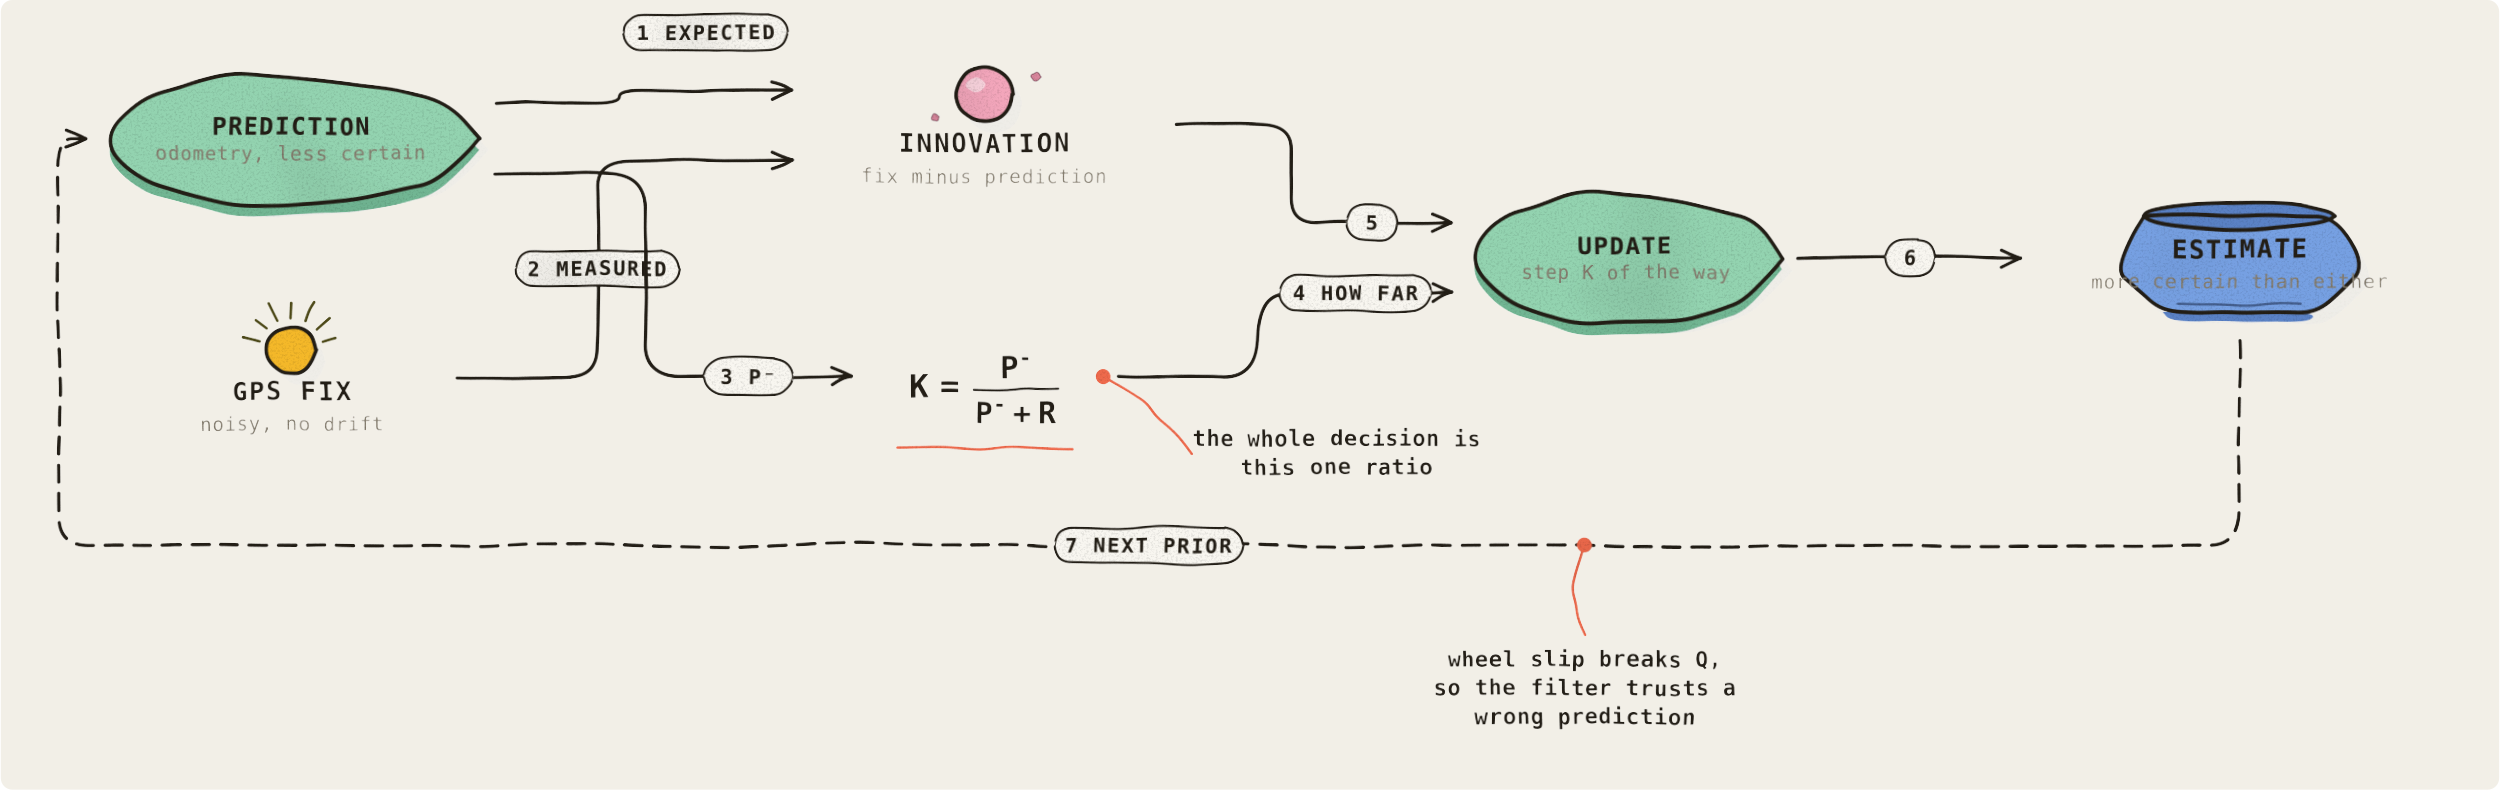
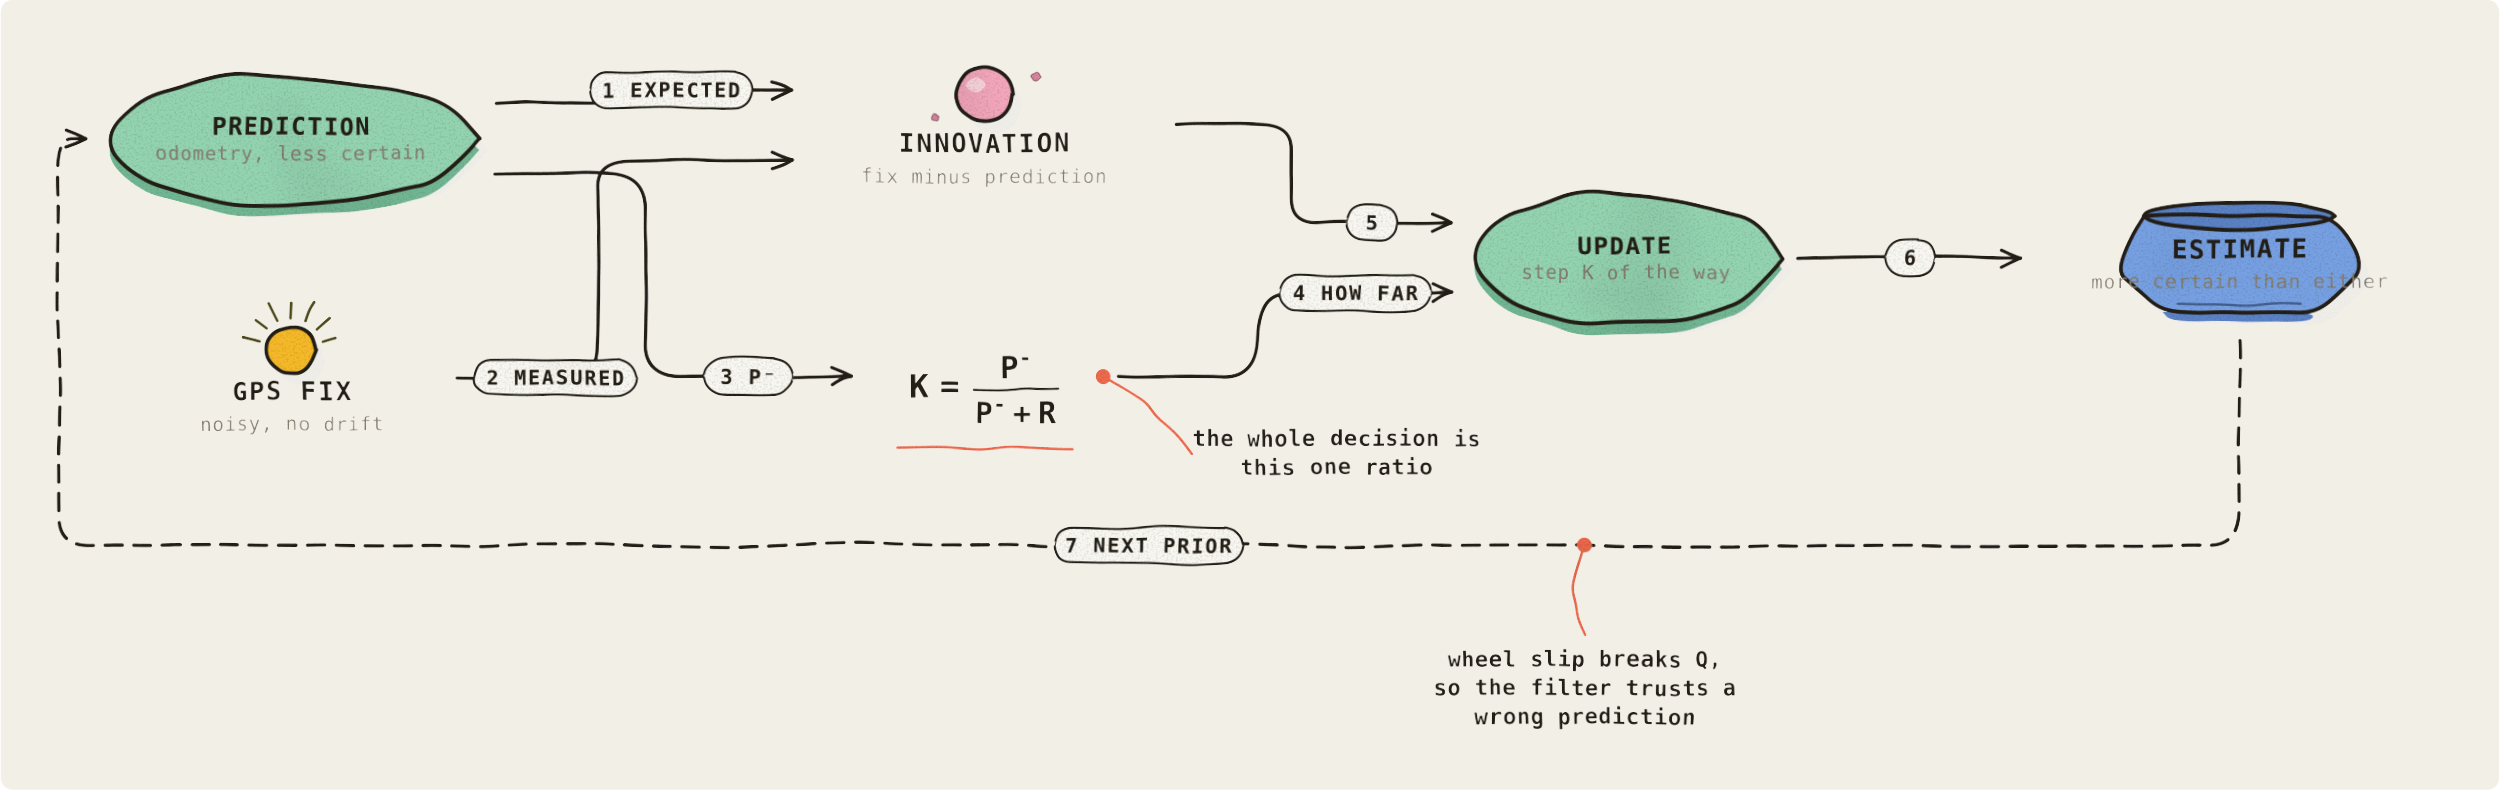
<svg xmlns="http://www.w3.org/2000/svg" viewBox="28.0 50.0 1298.4 410.4" width="1298" height="410" font-family="ui-monospace, 'SF Mono', Menlo, Consolas, monospace">
  <rect x="28.0" y="50.0" width="1298.4" height="410.4" fill="#f2efe7" rx="6" />
  <defs>
    <filter id="hand" x="-4%" y="-4%" width="108%" height="108%" color-interpolation-filters="sRGB">
      <feTurbulence type="fractalNoise" baseFrequency="0.029" numOctaves="2" seed="4" result="warp" />
      <feDisplacementMap in="SourceGraphic" in2="warp" scale="1.88" xChannelSelector="R" yChannelSelector="G" result="wob" />
      <feTurbulence type="fractalNoise" baseFrequency="0.863" numOctaves="3" seed="11" result="n1" />
      <feColorMatrix in="n1" type="matrix" values=".26 0 0 0 .86  .26 0 0 0 .86  .26 0 0 0 .86  0 0 0 0 1" result="grain" />
      <feTurbulence type="fractalNoise" baseFrequency="0.011" numOctaves="2" seed="7" result="n2" />
      <feColorMatrix in="n2" type="matrix" values=".3 0 0 0 .87  .3 0 0 0 .87  .3 0 0 0 .87  0 0 0 0 1" result="blot" />
      <feBlend in="wob" in2="grain" mode="multiply" result="g1" />
      <feBlend in="g1" in2="blot" mode="multiply" result="g2" />
      <feComposite in="g2" in2="wob" operator="in" />
    </filter>
  </defs>
  <g filter="url(#hand)" transform="translate(16 16)">
    <g class="edge" data-edge="predict&gt;innov" opacity="1">
      <path class="s" d="M269.2 88.01Q301.5 86.66 317.56 87.23Q333.62 87.8 333.71 84.09Q333.8 80.38 348.66 81.15Q363.53 81.93 378.4 81.3Q393.27 80.68 408.13 80.74L423 80.8" fill="none" stroke="#231e16" stroke-width="1.9" stroke-linejoin="round" stroke-linecap="round" />
      <path class="s" d="M412.89 76.47Q418.28 77.87 420.64 79.34L423 80.8" fill="none" stroke="#231e16" stroke-width="1.9" stroke-linejoin="round" stroke-linecap="round" />
      <path class="s" d="M413.1 85.6Q418.06 83.24 420.53 82.02L423 80.8" fill="none" stroke="#231e16" stroke-width="1.9" stroke-linejoin="round" stroke-linecap="round" />
      <g class="tag">
-         <path class="f" d="M411.42 41.64Q415.02 42.32 416.6 43.3Q418.18 44.27 419.28 45.8Q420.38 47.33 420.66 49.17Q420.95 51 420.86 50.98Q420.78 50.97 420.37 52.71Q419.96 54.46 419.06 56.09Q418.16 57.71 416.63 58.76Q415.09 59.81 413.27 60.24Q411.45 60.66 403.19 60.81Q394.92 60.95 386.66 60.47Q378.4 59.98 370.14 60.03Q361.87 60.09 353.6 60.35Q345.32 60.62 343.49 60.24Q341.65 59.87 340.11 58.81Q338.57 57.76 337.55 56.2Q336.53 54.64 336.19 52.82Q335.85 51 335.98 51.03Q336.12 51.05 336.25 49.15Q336.39 47.24 337.5 45.74Q338.6 44.24 340.14 43.16Q341.68 42.08 343.52 41.79Q345.35 41.51 353.61 41.73Q361.87 41.95 370.14 41.57Q378.4 41.2 386.66 41.32Q394.92 41.45 403.19 41.48L411.45 41.5Z" fill="#f8f6f0" />
-         <path class="s" d="M411.42 41.64Q415.02 42.32 416.6 43.3Q418.18 44.27 419.28 45.8Q420.38 47.33 420.66 49.17Q420.95 51 420.86 50.98Q420.78 50.97 420.37 52.71Q419.96 54.46 419.06 56.09Q418.16 57.71 416.63 58.76Q415.09 59.81 413.27 60.24Q411.45 60.66 403.19 60.81Q394.92 60.95 386.66 60.47Q378.4 59.98 370.14 60.03Q361.87 60.09 353.6 60.35Q345.32 60.62 343.49 60.24Q341.65 59.87 340.11 58.81Q338.57 57.76 337.55 56.2Q336.53 54.64 336.19 52.82Q335.85 51 335.98 51.03Q336.12 51.05 336.25 49.15Q336.39 47.24 337.5 45.74Q338.6 44.24 340.14 43.16Q341.68 42.08 343.52 41.79Q345.35 41.51 353.61 41.73Q361.87 41.95 370.14 41.57Q378.4 41.2 386.66 41.32Q394.92 41.45 403.19 41.48L411.45 41.5Z" fill="none" stroke="#231e16" stroke-width="1.2" stroke-linejoin="round" stroke-linecap="round" />
-         <text class="t" x="378.4" y="54.78" fill="#231e16" font-size="10.5" font-weight="700" text-anchor="middle" letter-spacing="0.09em">1 EXPECTED</text>
+         <path class="f" d="M393.58 71.44Q397.18 72.12 398.76 73.1Q400.34 74.07 401.44 75.6Q402.54 77.13 402.82 78.97Q403.11 80.8 403.02 80.78Q402.94 80.77 402.53 82.51Q402.12 84.26 401.22 85.89Q400.32 87.51 398.78 88.56Q397.25 89.61 395.43 90.04Q393.61 90.46 385.34 90.61Q377.08 90.75 368.82 90.27Q360.56 89.78 352.29 89.83Q344.03 89.89 335.76 90.15Q327.48 90.42 325.65 90.04Q323.81 89.67 322.27 88.61Q320.73 87.56 319.71 86Q318.69 84.44 318.35 82.62Q318.01 80.8 318.14 80.83Q318.27 80.85 318.41 78.95Q318.55 77.04 319.65 75.54Q320.76 74.04 322.3 72.96Q323.84 71.88 325.67 71.59Q327.51 71.31 335.77 71.53Q344.03 71.75 352.29 71.37Q360.56 71 368.82 71.12Q377.08 71.25 385.34 71.28L393.61 71.3Z" fill="#f8f6f0" />
+         <path class="s" d="M393.58 71.44Q397.18 72.12 398.76 73.1Q400.34 74.07 401.44 75.6Q402.54 77.13 402.82 78.97Q403.11 80.8 403.02 80.78Q402.94 80.77 402.53 82.51Q402.12 84.26 401.22 85.89Q400.32 87.51 398.78 88.56Q397.25 89.61 395.43 90.04Q393.61 90.46 385.34 90.61Q377.08 90.75 368.82 90.27Q360.56 89.78 352.29 89.83Q344.03 89.89 335.76 90.15Q327.48 90.42 325.65 90.04Q323.81 89.67 322.27 88.61Q320.73 87.56 319.71 86Q318.69 84.44 318.35 82.62Q318.01 80.8 318.14 80.83Q318.27 80.85 318.41 78.95Q318.55 77.04 319.65 75.54Q320.76 74.04 322.3 72.96Q323.84 71.88 325.67 71.59Q327.51 71.31 335.77 71.53Q344.03 71.75 352.29 71.37Q360.56 71 368.82 71.12Q377.08 71.25 385.34 71.28L393.61 71.3Z" fill="none" stroke="#231e16" stroke-width="1.2" stroke-linejoin="round" stroke-linecap="round" />
+         <text class="t" x="360.56" y="84.58" fill="#231e16" font-size="10.5" font-weight="700" text-anchor="middle" letter-spacing="0.09em">1 EXPECTED</text>
      </g>
    </g>
    <g class="edge" data-edge="meas&gt;innov" opacity="1">
      <path class="s" d="M249 230.19Q285.54 230.64 303.55 230.32Q321.56 230 321.95 215.9Q322.35 201.8 322.5 187.7Q322.65 173.6 322.28 159.5Q321.9 145.4 321.99 131.54Q322.08 117.68 338.9 117.32Q355.72 116.95 372.54 117.2Q389.36 117.44 406.18 117.32L423 117.2" fill="none" stroke="#231e16" stroke-width="1.9" stroke-linejoin="round" stroke-linecap="round" />
      <path class="s" d="M412.87 112.91Q417.8 115.35 420.4 116.27L423 117.2" fill="none" stroke="#231e16" stroke-width="1.9" stroke-linejoin="round" stroke-linecap="round" />
      <path class="s" d="M413.02 121.82Q418.26 120.08 420.63 118.64L423 117.2" fill="none" stroke="#231e16" stroke-width="1.9" stroke-linejoin="round" stroke-linecap="round" />
      <g class="tag">
-         <path class="f" d="M355.15 163.97Q358.66 164.98 360.18 165.98Q361.69 166.99 362.71 168.49Q363.74 170 364.19 171.8Q364.63 173.6 364.81 173.64Q365 173.67 364.57 175.53Q364.14 177.39 362.99 178.86Q361.85 180.32 360.29 181.25Q358.73 182.19 356.93 182.74Q355.13 183.29 346.87 183.29Q338.61 183.29 330.34 183.1Q322.08 182.91 313.82 182.76Q305.55 182.61 297.33 182.69Q289.1 182.77 287.26 182.54Q285.43 182.32 283.93 181.28Q282.42 180.24 281.12 178.78Q279.81 177.32 279.67 175.46Q279.53 173.6 279.65 173.62Q279.77 173.65 280.16 171.91Q280.56 170.17 281.4 168.47Q282.24 166.78 283.8 165.73Q285.36 164.67 287.2 164.38Q289.03 164.09 297.29 164.35Q305.55 164.61 313.82 164.54Q322.08 164.47 330.34 164.67Q338.61 164.87 346.87 164.48L355.13 164.1Z" fill="#f8f6f0" />
-         <path class="s" d="M355.15 163.97Q358.66 164.98 360.18 165.98Q361.69 166.99 362.71 168.49Q363.74 170 364.19 171.8Q364.63 173.6 364.81 173.64Q365 173.67 364.57 175.53Q364.14 177.39 362.99 178.86Q361.85 180.32 360.29 181.25Q358.73 182.19 356.93 182.74Q355.13 183.29 346.87 183.29Q338.61 183.29 330.34 183.1Q322.08 182.91 313.82 182.76Q305.55 182.61 297.33 182.69Q289.1 182.77 287.26 182.54Q285.43 182.32 283.93 181.28Q282.42 180.24 281.12 178.78Q279.81 177.32 279.67 175.46Q279.53 173.6 279.65 173.62Q279.77 173.65 280.16 171.91Q280.56 170.17 281.4 168.47Q282.24 166.78 283.8 165.73Q285.36 164.67 287.2 164.38Q289.03 164.09 297.29 164.35Q305.55 164.61 313.82 164.54Q322.08 164.47 330.34 164.67Q338.61 164.87 346.87 164.48L355.13 164.1Z" fill="none" stroke="#231e16" stroke-width="1.2" stroke-linejoin="round" stroke-linecap="round" />
-         <text class="t" x="322.08" y="177.38" fill="#231e16" font-size="10.5" font-weight="700" text-anchor="middle" letter-spacing="0.09em">2 MEASURED</text>
+         <path class="f" d="M333.23 220.37Q336.74 221.38 338.25 222.38Q339.76 223.39 340.79 224.89Q341.82 226.4 342.26 228.2Q342.71 230 342.89 230.04Q343.07 230.07 342.64 231.93Q342.21 233.79 341.07 235.26Q339.93 236.72 338.36 237.65Q336.8 238.59 335 239.14Q333.21 239.69 324.94 239.69Q316.68 239.69 308.42 239.5Q300.16 239.31 291.89 239.16Q283.63 239.01 275.4 239.09Q267.17 239.17 265.34 238.94Q263.51 238.72 262 237.68Q260.5 236.64 259.19 235.18Q257.89 233.72 257.75 231.86Q257.61 230 257.72 230.02Q257.84 230.05 258.24 228.31Q258.64 226.57 259.48 224.87Q260.32 223.18 261.88 222.13Q263.44 221.07 265.27 220.78Q267.11 220.49 275.37 220.75Q283.63 221.01 291.89 220.94Q300.16 220.87 308.42 221.07Q316.68 221.27 324.94 220.88L333.21 220.5Z" fill="#f8f6f0" />
+         <path class="s" d="M333.23 220.37Q336.74 221.38 338.25 222.38Q339.76 223.39 340.79 224.89Q341.82 226.4 342.26 228.2Q342.71 230 342.89 230.04Q343.07 230.07 342.64 231.93Q342.21 233.79 341.07 235.26Q339.93 236.72 338.36 237.65Q336.8 238.59 335 239.14Q333.21 239.69 324.94 239.69Q316.68 239.69 308.42 239.5Q300.16 239.31 291.89 239.16Q283.63 239.01 275.4 239.09Q267.17 239.17 265.34 238.94Q263.51 238.72 262 237.68Q260.5 236.64 259.19 235.18Q257.89 233.72 257.75 231.86Q257.61 230 257.72 230.02Q257.84 230.05 258.24 228.31Q258.64 226.57 259.48 224.87Q260.32 223.18 261.88 222.13Q263.44 221.07 265.27 220.78Q267.11 220.49 275.37 220.75Q283.63 221.01 291.89 220.94Q300.16 220.87 308.42 221.07Q316.68 221.27 324.94 220.88L333.21 220.5Z" fill="none" stroke="#231e16" stroke-width="1.2" stroke-linejoin="round" stroke-linecap="round" />
+         <text class="t" x="300.16" y="233.78" fill="#231e16" font-size="10.5" font-weight="700" text-anchor="middle" letter-spacing="0.09em">2 MEASURED</text>
      </g>
    </g>
    <g class="edge" data-edge="predict&gt;gain" opacity="1">
      <path class="s" d="M269.2 124.23Q308.01 123.75 327.26 123.97Q346.52 124.2 346.94 141.79Q347.36 159.37 347.32 176.96Q347.27 194.55 347.05 212.18Q346.82 229.81 364.68 229.57Q382.54 229.34 400.41 230.08Q418.27 230.82 436.14 230.27L454 229.72" fill="none" stroke="#231e16" stroke-width="1.9" stroke-linejoin="round" stroke-linecap="round" />
      <path class="s" d="M443.98 225.18Q449.03 227.36 451.52 228.54L454 229.72" fill="none" stroke="#231e16" stroke-width="1.9" stroke-linejoin="round" stroke-linecap="round" />
      <path class="s" d="M444 234.3Q448.62 231.16 451.31 230.44L454 229.72" fill="none" stroke="#231e16" stroke-width="1.9" stroke-linejoin="round" stroke-linecap="round" />
      <g class="tag">
        <path class="f" d="M413.89 220.4Q417.46 221.1 419.01 222.08Q420.57 223.06 421.61 224.58Q422.66 226.1 423.04 227.91Q423.43 229.72 423.41 229.72Q423.39 229.71 423 231.51Q422.62 233.3 421.54 234.73Q420.46 236.17 419.03 237.41Q417.59 238.65 415.76 239.02Q413.93 239.38 407.17 239.32Q400.41 239.26 393.64 239.27Q386.88 239.28 385.17 238.73Q383.47 238.18 381.96 237.21Q380.46 236.24 379.34 234.79Q378.22 233.34 377.81 231.53Q377.39 229.72 377.29 229.7Q377.19 229.68 377.67 227.9Q378.15 226.12 379.29 224.75Q380.42 223.37 381.86 222.3Q383.31 221.23 385.1 220.54Q386.89 219.84 393.65 219.55Q400.41 219.27 407.17 219.75L413.93 220.22Z" fill="#f8f6f0" />
        <path class="s" d="M413.89 220.4Q417.46 221.1 419.01 222.08Q420.57 223.06 421.61 224.58Q422.66 226.1 423.04 227.91Q423.43 229.72 423.41 229.72Q423.39 229.71 423 231.51Q422.62 233.3 421.54 234.73Q420.46 236.17 419.03 237.41Q417.59 238.65 415.76 239.02Q413.93 239.38 407.17 239.32Q400.41 239.26 393.64 239.27Q386.88 239.28 385.17 238.73Q383.47 238.18 381.96 237.21Q380.46 236.24 379.34 234.79Q378.22 233.34 377.81 231.53Q377.39 229.72 377.29 229.7Q377.19 229.68 377.67 227.9Q378.15 226.12 379.29 224.75Q380.42 223.37 381.86 222.3Q383.31 221.23 385.1 220.54Q386.89 219.84 393.65 219.55Q400.41 219.27 407.17 219.75L413.93 220.22Z" fill="none" stroke="#231e16" stroke-width="1.2" stroke-linejoin="round" stroke-linecap="round" />
        <text class="t" x="400.41" y="233.5" fill="#231e16" font-size="10.5" font-weight="700" text-anchor="middle" letter-spacing="0.09em">3 P⁻</text>
      </g>
    </g>
    <g class="edge" data-edge="innov&gt;update" opacity="1">
      <path class="s" d="M623 98.61Q653.03 98.04 667.9 98.52Q682.77 99 682.61 111.7Q682.44 124.4 682.75 137.25Q683.06 150.1 696.88 149.74Q710.71 149.37 724.53 149.57Q738.35 149.77 752.18 149.78L766 149.8" fill="none" stroke="#231e16" stroke-width="1.9" stroke-linejoin="round" stroke-linecap="round" />
      <path class="s" d="M756.09 145.02Q761.23 146.99 763.62 148.39L766 149.8" fill="none" stroke="#231e16" stroke-width="1.9" stroke-linejoin="round" stroke-linecap="round" />
      <path class="s" d="M755.82 153.98Q760.9 151.86 763.45 150.83L766 149.8" fill="none" stroke="#231e16" stroke-width="1.9" stroke-linejoin="round" stroke-linecap="round" />
      <g class="tag">
        <path class="f" d="M728.29 140.26Q731.9 141.05 733.58 141.99Q735.25 142.92 736.24 144.52Q737.23 146.13 737.51 147.97Q737.79 149.8 737.67 149.78Q737.55 149.75 737.3 151.59Q737.04 153.42 736.03 154.99Q735.03 156.55 733.5 157.7Q731.98 158.85 730.13 159.05Q728.29 159.24 724.54 159.21Q720.8 159.17 718.95 158.91Q717.09 158.65 715.47 157.65Q713.85 156.66 712.8 155.07Q711.76 153.48 711.52 151.64Q711.28 149.8 711.33 149.81Q711.39 149.82 711.86 148.1Q712.33 146.39 713.14 144.65Q713.95 142.92 715.52 141.87Q717.1 140.83 718.94 140.43Q720.78 140.02 724.53 140.16L728.29 140.3Z" fill="#f8f6f0" />
        <path class="s" d="M728.29 140.26Q731.9 141.05 733.58 141.99Q735.25 142.92 736.24 144.52Q737.23 146.13 737.51 147.97Q737.79 149.8 737.67 149.78Q737.55 149.75 737.3 151.59Q737.04 153.42 736.03 154.99Q735.03 156.55 733.5 157.7Q731.98 158.85 730.13 159.05Q728.29 159.24 724.54 159.21Q720.8 159.17 718.95 158.91Q717.09 158.65 715.47 157.65Q713.85 156.66 712.8 155.07Q711.76 153.48 711.52 151.64Q711.28 149.8 711.33 149.81Q711.39 149.82 711.86 148.1Q712.33 146.39 713.14 144.65Q713.95 142.92 715.52 141.87Q717.1 140.83 718.94 140.43Q720.78 140.02 724.53 140.16L728.29 140.3Z" fill="none" stroke="#231e16" stroke-width="1.2" stroke-linejoin="round" stroke-linecap="round" />
        <text class="t" x="724.53" y="153.58" fill="#231e16" font-size="10.5" font-weight="700" text-anchor="middle" letter-spacing="0.09em">5</text>
      </g>
    </g>
    <g class="edge" data-edge="gain&gt;update" opacity="1">
      <path class="s" d="M593.03 229.47Q629.36 230.31 647.31 230.02Q665.25 229.72 665.47 208.09Q665.68 186.45 682.4 186.25Q699.12 186.05 715.84 186.53Q732.56 187.02 749.28 186.61L766 186.2" fill="none" stroke="#231e16" stroke-width="1.9" stroke-linejoin="round" stroke-linecap="round" />
      <path class="s" d="M756 181.63Q760.9 184.13 763.45 185.17L766 186.2" fill="none" stroke="#231e16" stroke-width="1.9" stroke-linejoin="round" stroke-linecap="round" />
      <path class="s" d="M756.03 190.84Q760.73 187.89 763.37 187.05L766 186.2" fill="none" stroke="#231e16" stroke-width="1.9" stroke-linejoin="round" stroke-linecap="round" />
      <g class="tag">
        <path class="f" d="M745.64 176.7Q749.16 177.59 750.73 178.55Q752.3 179.51 753.42 181.03Q754.54 182.54 754.84 184.37Q755.13 186.2 755.21 186.21Q755.28 186.23 754.74 187.96Q754.2 189.69 753.2 191.19Q752.19 192.68 750.71 193.73Q749.23 194.79 747.43 195.4Q745.63 196.01 738.19 196.22Q730.74 196.44 723.29 195.96Q715.84 195.48 708.39 195.73Q700.94 195.98 693.52 195.68Q686.11 195.39 684.26 195.19Q682.41 194.98 680.89 193.94Q679.37 192.89 678.25 191.38Q677.13 189.86 676.84 188.03Q676.54 186.2 676.59 186.21Q676.63 186.22 677.01 184.43Q677.38 182.64 678.35 181.06Q679.32 179.47 680.87 178.45Q682.41 177.43 684.23 177Q686.04 176.57 693.49 176.94Q700.94 177.31 708.39 177.33Q715.84 177.35 723.29 177Q730.74 176.65 738.19 176.68L745.63 176.7Z" fill="#f8f6f0" />
        <path class="s" d="M745.64 176.7Q749.16 177.59 750.73 178.55Q752.3 179.51 753.42 181.03Q754.54 182.54 754.84 184.37Q755.13 186.2 755.21 186.21Q755.28 186.23 754.74 187.96Q754.2 189.69 753.2 191.19Q752.19 192.68 750.71 193.73Q749.23 194.79 747.43 195.4Q745.63 196.01 738.19 196.22Q730.74 196.44 723.29 195.96Q715.84 195.48 708.39 195.73Q700.94 195.98 693.52 195.68Q686.11 195.39 684.26 195.19Q682.41 194.98 680.89 193.94Q679.37 192.89 678.25 191.38Q677.13 189.86 676.84 188.03Q676.54 186.2 676.59 186.21Q676.63 186.22 677.01 184.43Q677.38 182.64 678.35 181.06Q679.32 179.47 680.87 178.45Q682.41 177.43 684.23 177Q686.04 176.57 693.49 176.94Q700.94 177.31 708.39 177.33Q715.84 177.35 723.29 177Q730.74 176.65 738.19 176.68L745.63 176.7Z" fill="none" stroke="#231e16" stroke-width="1.2" stroke-linejoin="round" stroke-linecap="round" />
        <text class="t" x="715.84" y="189.98" fill="#231e16" font-size="10.5" font-weight="700" text-anchor="middle" letter-spacing="0.09em">4 HOW FAR</text>
      </g>
    </g>
    <g class="edge" data-edge="update&gt;est" opacity="1">
      <path class="s" d="M946.2 168Q975.15 168.22 989.63 167.72Q1004.1 167.22 1018.58 167.09Q1033.05 166.96 1047.53 167.48L1062 168" fill="none" stroke="#231e16" stroke-width="1.9" stroke-linejoin="round" stroke-linecap="round" />
      <path class="s" d="M1051.91 163.61Q1056.88 165.98 1059.44 166.99L1062 168" fill="none" stroke="#231e16" stroke-width="1.9" stroke-linejoin="round" stroke-linecap="round" />
      <path class="s" d="M1052 172.58Q1056.97 170.22 1059.48 169.11L1062 168" fill="none" stroke="#231e16" stroke-width="1.9" stroke-linejoin="round" stroke-linecap="round" />
      <g class="tag">
        <path class="f" d="M1007.77 158.9Q1011.54 159.14 1013.21 160.11Q1014.88 161.08 1015.79 162.71Q1016.71 164.35 1017.03 166.17Q1017.36 168 1017.28 167.99Q1017.21 167.97 1016.86 169.76Q1016.52 171.56 1015.62 173.25Q1014.73 174.95 1013.12 175.94Q1011.52 176.93 1009.69 177.3Q1007.86 177.67 1004.1 177.56Q1000.35 177.45 998.59 177.03Q996.83 176.6 995.27 175.63Q993.71 174.67 992.58 173.16Q991.45 171.66 991.15 169.83Q990.85 168 990.76 167.98Q990.67 167.96 991.22 166.24Q991.78 164.51 992.73 162.93Q993.68 161.36 995.19 160.27Q996.7 159.19 998.52 158.79Q1000.35 158.4 1004.1 158.45L1007.86 158.5Z" fill="#f8f6f0" />
        <path class="s" d="M1007.77 158.9Q1011.54 159.14 1013.21 160.11Q1014.88 161.08 1015.79 162.71Q1016.71 164.35 1017.03 166.17Q1017.36 168 1017.28 167.99Q1017.21 167.97 1016.86 169.76Q1016.52 171.56 1015.62 173.25Q1014.73 174.95 1013.12 175.94Q1011.52 176.93 1009.69 177.3Q1007.86 177.67 1004.1 177.56Q1000.35 177.45 998.59 177.03Q996.83 176.6 995.27 175.63Q993.71 174.67 992.58 173.16Q991.45 171.66 991.15 169.83Q990.85 168 990.76 167.98Q990.67 167.96 991.22 166.24Q991.78 164.51 992.73 162.93Q993.68 161.36 995.19 160.27Q996.7 159.19 998.52 158.79Q1000.35 158.4 1004.1 158.45L1007.86 158.5Z" fill="none" stroke="#231e16" stroke-width="1.2" stroke-linejoin="round" stroke-linecap="round" />
        <text class="t" x="1004.1" y="171.78" fill="#231e16" font-size="10.5" font-weight="700" text-anchor="middle" letter-spacing="0.09em">6</text>
      </g>
    </g>
    <g class="edge" data-edge="est&gt;predict" opacity="1">
      <path class="s" d="M1175.61 211Q1175.61 246.48 1175.32 264.22Q1175.02 281.96 1175.11 299.59Q1175.2 317.22 1159.01 317.3Q1142.82 317.39 1126.63 317.52Q1110.45 317.65 1094.26 317.77Q1078.07 317.89 1061.88 317.84Q1045.69 317.78 1029.5 317.79Q1013.31 317.8 997.13 317.58Q980.94 317.35 964.75 317.4Q948.56 317.45 932.37 317.84Q916.18 318.23 899.99 318.36Q883.81 318.49 867.62 318.2Q851.43 317.92 835.24 317.4Q819.05 316.87 802.86 316.89Q786.67 316.92 770.49 317.13Q754.3 317.35 738.11 318.03Q721.92 318.71 705.73 318.24Q689.54 317.77 673.35 317.12Q657.17 316.47 640.98 317.04Q624.79 317.61 608.6 317.4Q592.41 317.19 576.22 317.71Q560.03 318.23 543.85 317.52Q527.66 316.82 511.47 317.32Q495.28 317.82 479.09 316.93Q462.9 316.04 446.71 316.32Q430.53 316.59 414.34 317.61Q398.15 318.62 381.96 318.53Q365.77 318.43 349.58 317.67Q333.39 316.91 317.21 316.7Q301.02 316.49 284.83 317.19Q268.64 317.89 252.45 317.66Q236.26 317.43 220.07 317.55Q203.89 317.66 187.7 317.56Q171.51 317.45 155.32 317.24Q139.13 317.02 122.94 317.12Q106.75 317.23 90.57 317.2Q74.38 317.17 58.19 317.31Q42 317.45 41.82 302.34Q41.64 287.24 42.02 272.14Q42.4 257.03 42.62 241.93Q42.83 226.83 42.13 211.72Q41.42 196.62 41.26 181.52Q41.1 166.41 41.57 151.31Q42.04 136.21 42.02 120.97Q42 105.73 49 105.87L56 106" fill="none" stroke="#231e16" stroke-width="1.9" stroke-linejoin="round" stroke-linecap="round" stroke-dasharray="9 6" />
      <path class="s" d="M46.07 101.26Q51.19 103.29 53.59 104.64L56 106" fill="none" stroke="#231e16" stroke-width="1.9" stroke-linejoin="round" stroke-linecap="round" />
      <path class="s" d="M45.89 110.34Q51.11 108.55 53.56 107.27L56 106" fill="none" stroke="#231e16" stroke-width="1.9" stroke-linejoin="round" stroke-linecap="round" />
      <g class="tag">
        <path class="f" d="M648.23 307.61Q651.89 308.53 653.26 309.71Q654.62 310.9 655.7 312.37Q656.78 313.84 657.22 315.64Q657.66 317.45 657.82 317.48Q657.98 317.51 657.57 319.37Q657.16 321.23 656.05 322.74Q654.94 324.26 653.35 325.14Q651.76 326.03 649.96 326.48Q648.16 326.93 640.25 327.25Q632.34 327.58 624.42 327.43Q616.51 327.29 608.6 326.91Q600.69 326.54 592.78 326.73Q584.86 326.92 576.99 326.76Q569.11 326.61 567.27 326.39Q565.44 326.17 563.75 325.25Q562.07 324.33 561.18 322.7Q560.29 321.08 559.91 319.26Q559.54 317.45 559.62 317.46Q559.69 317.48 559.97 315.64Q560.26 313.81 561.19 312.11Q562.12 310.42 563.77 309.58Q565.42 308.73 567.23 308.44Q569.04 308.14 576.95 308.48Q584.86 308.82 592.78 308.62Q600.69 308.42 608.6 307.86Q616.51 307.3 624.42 307.5Q632.34 307.69 640.25 307.82L648.16 307.95Z" fill="#f8f6f0" />
        <path class="s" d="M648.23 307.61Q651.89 308.53 653.26 309.71Q654.62 310.9 655.7 312.37Q656.78 313.84 657.22 315.64Q657.66 317.45 657.82 317.48Q657.98 317.51 657.57 319.37Q657.16 321.23 656.05 322.74Q654.94 324.26 653.35 325.14Q651.76 326.03 649.96 326.48Q648.16 326.93 640.25 327.25Q632.34 327.58 624.42 327.43Q616.51 327.29 608.6 326.91Q600.69 326.54 592.78 326.73Q584.86 326.92 576.99 326.76Q569.11 326.61 567.27 326.39Q565.44 326.17 563.75 325.25Q562.07 324.33 561.18 322.7Q560.29 321.08 559.91 319.26Q559.54 317.45 559.62 317.46Q559.69 317.48 559.97 315.64Q560.26 313.81 561.19 312.11Q562.12 310.42 563.77 309.58Q565.42 308.73 567.23 308.44Q569.04 308.14 576.95 308.48Q584.86 308.82 592.78 308.62Q600.69 308.42 608.6 307.86Q616.51 307.3 624.42 307.5Q632.34 307.69 640.25 307.82L648.16 307.95Z" fill="none" stroke="#231e16" stroke-width="1.2" stroke-linejoin="round" stroke-linecap="round" />
        <text class="t" x="608.6" y="321.23" fill="#231e16" font-size="10.5" font-weight="700" text-anchor="middle" letter-spacing="0.09em">7 NEXT PRIOR</text>
      </g>
    </g>
    <g class="node" data-node="predict" opacity="1">
      <g class="shadow" transform="translate(5 6)">
        <path class="f" d="M260.95 105.79Q242.2 128.36 229.49 130.87Q216.78 133.39 204.13 136.08Q191.48 138.78 176.7 139.67Q161.93 140.57 147.07 140.99Q132.21 141.41 119.34 137.9Q106.47 134.39 93.69 130.48Q80.92 126.57 72.6 116.42Q64.28 106.28 74.51 95.49Q84.73 84.7 96.83 81.24Q108.94 77.78 121.05 74.52Q133.16 71.25 147.8 72.63Q162.43 74.01 177.02 75.7Q191.6 77.39 204.57 79.12Q217.53 80.85 230.44 83.77Q243.34 86.69 252.27 96.35L261.2 106" fill="#41538f" opacity="0.17" />
      </g>
      <path class="f" d="M261.05 111.88Q242.16 134.17 229.64 137.57Q217.12 140.97 204.3 142.77Q191.48 144.57 176.68 144.99Q161.89 145.42 147.06 146.36Q132.24 147.31 119.51 143.27Q106.79 139.23 93.76 135.97Q80.74 132.71 72.25 122.24Q63.77 111.77 74.23 101.18Q84.7 90.58 96.98 87.75Q109.26 84.91 121.25 80.72Q133.24 76.52 147.83 78.27Q162.43 80.02 177.06 81.5Q191.68 82.99 204.45 85.73Q217.21 88.47 229.88 90.97Q242.54 93.47 251.87 102.73L261.2 112" fill="#71b693" />
      <path class="f" d="M260.95 105.79Q242.2 128.36 229.49 130.87Q216.78 133.39 204.13 136.08Q191.48 138.78 176.7 139.67Q161.93 140.57 147.07 140.99Q132.21 141.41 119.34 137.9Q106.47 134.39 93.69 130.48Q80.92 126.57 72.6 116.42Q64.28 106.28 74.51 95.49Q84.73 84.7 96.83 81.24Q108.94 77.78 121.05 74.52Q133.16 71.25 147.8 72.63Q162.43 74.01 177.02 75.7Q191.6 77.39 204.57 79.12Q217.53 80.85 230.44 83.77Q243.34 86.69 252.27 96.35L261.2 106" fill="#93d3b0" />
      <path class="s" d="M260.95 105.79Q242.2 128.36 229.49 130.87Q216.78 133.39 204.13 136.08Q191.48 138.78 176.7 139.67Q161.93 140.57 147.07 140.99Q132.21 141.41 119.34 137.9Q106.47 134.39 93.69 130.48Q80.92 126.57 72.6 116.42Q64.28 106.28 74.51 95.49Q84.73 84.7 96.83 81.24Q108.94 77.78 121.05 74.52Q133.16 71.25 147.8 72.63Q162.43 74.01 177.02 75.7Q191.6 77.39 204.57 79.12Q217.53 80.85 230.44 83.77Q243.34 86.69 252.27 96.35L261.2 106" fill="none" stroke="#231e16" stroke-width="2" stroke-linejoin="round" stroke-linecap="round" />
      <text class="t" x="162.6" y="104" fill="#231e16" font-size="12.5" font-weight="700" text-anchor="middle" letter-spacing="0.06em">PREDICTION</text>
      <text class="t" x="162.6" y="117" fill="#857d6e" font-size="10" font-weight="500" text-anchor="middle" letter-spacing="0.04em">odometry, less certain</text>
    </g>
    <g class="node" data-node="meas" opacity="1">
      <g class="shadow" transform="translate(5 6)">
        <path class="f" d="M176.28 216.05Q174.95 219.6 174.13 221.31Q173.3 223.03 172.02 224.61Q170.73 226.18 168.91 227.19Q167.09 228.21 165.05 228.21Q163.02 228.22 160.96 228.06Q158.91 227.9 157.3 226.78Q155.69 225.65 154.3 224.34Q152.91 223.03 151.79 221.42Q150.67 219.81 150.28 217.9Q149.88 215.98 150.11 214Q150.33 212.02 151.35 210.32Q152.37 208.62 153.88 207.34Q155.38 206.06 157.21 205.36Q159.04 204.67 161.02 204.16Q163 203.65 165.11 203.74Q167.23 203.82 169.05 204.79Q170.87 205.76 172.26 207.22Q173.65 208.67 174.32 210.46Q175 212.24 175.5 214.12L176 216Z" fill="#41538f" opacity="0.17" />
      </g>
      <path class="f" d="M176.28 216.05Q174.95 219.6 174.13 221.31Q173.3 223.03 172.02 224.61Q170.73 226.18 168.91 227.19Q167.09 228.21 165.05 228.21Q163.02 228.22 160.96 228.06Q158.91 227.9 157.3 226.78Q155.69 225.65 154.3 224.34Q152.91 223.03 151.79 221.42Q150.67 219.81 150.28 217.9Q149.88 215.98 150.11 214Q150.33 212.02 151.35 210.32Q152.37 208.62 153.88 207.34Q155.38 206.06 157.21 205.36Q159.04 204.67 161.02 204.16Q163 203.65 165.11 203.74Q167.23 203.82 169.05 204.79Q170.87 205.76 172.26 207.22Q173.65 208.67 174.32 210.46Q175 212.24 175.5 214.12L176 216Z" fill="#f4b829" />
      <path class="s" d="M176.28 216.05Q174.95 219.6 174.13 221.31Q173.3 223.03 172.02 224.61Q170.73 226.18 168.91 227.19Q167.09 228.21 165.05 228.21Q163.02 228.22 160.96 228.06Q158.91 227.9 157.3 226.78Q155.69 225.65 154.3 224.34Q152.91 223.03 151.79 221.42Q150.67 219.81 150.28 217.9Q149.88 215.98 150.11 214Q150.33 212.02 151.35 210.32Q152.37 208.62 153.88 207.34Q155.38 206.06 157.21 205.36Q159.04 204.67 161.02 204.16Q163 203.65 165.11 203.74Q167.23 203.82 169.05 204.79Q170.87 205.76 172.26 207.22Q173.65 208.67 174.32 210.46Q175 212.24 175.5 214.12L176 216Z" fill="none" stroke="#231e16" stroke-width="2" stroke-linejoin="round" stroke-linecap="round" />
      <path class="s" d="M146.54 211.75L137.89 209.27" fill="none" stroke="#4e4a18" stroke-width="1.6" stroke-linejoin="round" stroke-linecap="round" />
      <path class="s" d="M150.19 204.82L144.61 200.57" fill="none" stroke="#4e4a18" stroke-width="1.6" stroke-linejoin="round" stroke-linecap="round" />
      <path class="s" d="M155.9 200.55L151.59 191.53" fill="none" stroke="#4e4a18" stroke-width="1.6" stroke-linejoin="round" stroke-linecap="round" />
      <path class="s" d="M162.68 199L163 191" fill="none" stroke="#4e4a18" stroke-width="1.6" stroke-linejoin="round" stroke-linecap="round" />
      <path class="s" d="M170.27 200.63Q171.85 195.3 173.34 192.96L174.83 190.62" fill="none" stroke="#4e4a18" stroke-width="1.6" stroke-linejoin="round" stroke-linecap="round" />
      <path class="s" d="M176.22 205.31L182.92 199.29" fill="none" stroke="#4e4a18" stroke-width="1.6" stroke-linejoin="round" stroke-linecap="round" />
      <path class="s" d="M179.51 211.93L186.18 209.79" fill="none" stroke="#4e4a18" stroke-width="1.6" stroke-linejoin="round" stroke-linecap="round" />
      <text class="t" x="163" y="242" fill="#231e16" font-size="13.5" font-weight="700" text-anchor="middle" letter-spacing="0.06em">GPS FIX</text>
      <text class="t" x="163" y="258" fill="#857d6e" font-size="10" font-weight="500" text-anchor="middle" letter-spacing="0.04em">noisy, no drift</text>
    </g>
    <g class="node" data-node="innov" opacity="1">
      <g class="shadow" transform="translate(5 6)">
        <path class="f" d="M537.51 82.82Q537.08 87.16 536.18 89.25Q535.29 91.35 533.62 92.98Q531.96 94.61 529.8 95.44Q527.63 96.26 525.32 96.6Q523.01 96.94 520.67 96.67Q518.32 96.4 516.28 95.32Q514.24 94.25 512.45 92.77Q510.66 91.3 509.73 89.27Q508.79 87.25 508.43 85.08Q508.06 82.91 508.56 80.81Q509.06 78.72 510.05 76.76Q511.05 74.81 512.54 72.99Q514.03 71.17 516.2 70.35Q518.37 69.53 520.69 69.16Q523 68.78 525.25 69.27Q527.5 69.76 529.59 70.7Q531.68 71.64 533.43 73.11Q535.18 74.59 536.23 76.57Q537.28 78.54 537.64 80.72L538 82.9Z" fill="#41538f" opacity="0.17" />
      </g>
      <path class="f" d="M537.51 82.82Q537.08 87.16 536.18 89.25Q535.29 91.35 533.62 92.98Q531.96 94.61 529.8 95.44Q527.63 96.26 525.32 96.6Q523.01 96.94 520.67 96.67Q518.32 96.4 516.28 95.32Q514.24 94.25 512.45 92.77Q510.66 91.3 509.73 89.27Q508.79 87.25 508.43 85.08Q508.06 82.91 508.56 80.81Q509.06 78.72 510.05 76.76Q511.05 74.81 512.54 72.99Q514.03 71.17 516.2 70.35Q518.37 69.53 520.69 69.16Q523 68.78 525.25 69.27Q527.5 69.76 529.59 70.7Q531.68 71.64 533.43 73.11Q535.18 74.59 536.23 76.57Q537.28 78.54 537.64 80.72L538 82.9Z" fill="#f3a6bb" />
      <path class="f" d="M523.55 78.09Q523.23 79.12 522.88 79.6Q522.52 80.07 522 80.52Q521.48 80.97 520.79 81.35Q520.1 81.72 519.28 81.83Q518.47 81.95 517.68 81.78Q516.89 81.62 516.3 81.17Q515.7 80.73 515.1 80.43Q514.49 80.13 514.11 79.66Q513.72 79.2 513.48 78.63Q513.24 78.06 513.44 77.52Q513.64 76.98 514.01 76.48Q514.37 75.98 514.97 75.69Q515.58 75.39 516.24 74.98Q516.91 74.57 517.73 74.34Q518.54 74.11 519.37 74.23Q520.19 74.36 520.8 74.83Q521.42 75.3 521.92 75.72Q522.41 76.14 522.9 76.56Q523.38 76.98 523.49 77.54L523.6 78.1Z" fill="#f9d3dd" />
      <path class="f" d="M552.9 73.95Q552.43 74.59 552.17 74.81Q551.91 75.04 551.67 75.28Q551.42 75.53 551.11 75.79Q550.8 76.04 550.39 76.17Q549.99 76.31 549.57 76.25Q549.15 76.2 548.81 75.98Q548.47 75.76 548.3 75.44Q548.13 75.12 547.89 74.85Q547.66 74.59 547.43 74.23Q547.2 73.86 547.24 73.45Q547.27 73.04 547.57 72.78Q547.87 72.52 548.23 72.42Q548.6 72.32 548.92 72.18Q549.24 72.04 549.63 71.73Q550.02 71.43 550.45 71.48Q550.88 71.54 551.22 71.77Q551.57 72 551.74 72.33Q551.91 72.66 552.08 72.94Q552.25 73.23 552.42 73.56L552.6 73.9Z" fill="#d8869c" />
      <path class="f" d="M499.42 94.87Q499.3 95.37 499.31 95.77Q499.33 96.16 499.08 96.4Q498.83 96.64 498.51 96.81Q498.19 96.99 497.86 96.8Q497.53 96.62 497.22 96.6Q496.9 96.59 496.56 96.54Q496.22 96.49 495.9 96.31Q495.58 96.14 495.47 95.83Q495.37 95.51 495.4 95.21Q495.43 94.91 495.54 94.65Q495.64 94.39 495.8 94.17Q495.95 93.95 496.07 93.58Q496.2 93.22 496.5 92.98Q496.8 92.75 497.17 92.77Q497.53 92.79 497.83 92.96Q498.14 93.12 498.41 93.27Q498.68 93.43 498.8 93.68Q498.92 93.94 499.3 94.11Q499.69 94.28 499.64 94.59L499.6 94.9Z" fill="#d8869c" />
      <path class="s" d="M537.51 82.82Q537.08 87.16 536.18 89.25Q535.29 91.35 533.62 92.98Q531.96 94.61 529.8 95.44Q527.63 96.26 525.32 96.6Q523.01 96.94 520.67 96.67Q518.32 96.4 516.28 95.32Q514.24 94.25 512.45 92.77Q510.66 91.3 509.73 89.27Q508.79 87.25 508.43 85.08Q508.06 82.91 508.56 80.81Q509.06 78.72 510.05 76.76Q511.05 74.81 512.54 72.99Q514.03 71.17 516.2 70.35Q518.37 69.53 520.69 69.16Q523 68.78 525.25 69.27Q527.5 69.76 529.59 70.7Q531.68 71.64 533.43 73.11Q535.18 74.59 536.23 76.57Q537.28 78.54 537.64 80.72L538 82.9Z" fill="none" stroke="#231e16" stroke-width="2" stroke-linejoin="round" stroke-linecap="round" />
      <path class="s" d="M552.9 73.95Q552.43 74.59 552.17 74.81Q551.91 75.04 551.67 75.28Q551.42 75.53 551.11 75.79Q550.8 76.04 550.39 76.17Q549.99 76.31 549.57 76.25Q549.15 76.2 548.81 75.98Q548.47 75.76 548.3 75.44Q548.13 75.12 547.89 74.85Q547.66 74.59 547.43 74.23Q547.2 73.86 547.24 73.45Q547.27 73.04 547.57 72.78Q547.87 72.52 548.23 72.42Q548.6 72.32 548.92 72.18Q549.24 72.04 549.63 71.73Q550.02 71.43 550.45 71.48Q550.88 71.54 551.22 71.77Q551.57 72 551.74 72.33Q551.91 72.66 552.08 72.94Q552.25 73.23 552.42 73.56L552.6 73.9Z" fill="none" stroke="#4b2430" stroke-width="0.9" stroke-linejoin="round" stroke-linecap="round" opacity="0.45" />
      <path class="s" d="M499.42 94.87Q499.3 95.37 499.31 95.77Q499.33 96.16 499.08 96.4Q498.83 96.64 498.51 96.81Q498.19 96.99 497.86 96.8Q497.53 96.62 497.22 96.6Q496.9 96.59 496.56 96.54Q496.22 96.49 495.9 96.31Q495.58 96.14 495.47 95.83Q495.37 95.51 495.4 95.21Q495.43 94.91 495.54 94.65Q495.64 94.39 495.8 94.17Q495.95 93.95 496.07 93.58Q496.2 93.22 496.5 92.98Q496.8 92.75 497.17 92.77Q497.53 92.79 497.83 92.96Q498.14 93.12 498.41 93.27Q498.68 93.43 498.8 93.68Q498.92 93.94 499.3 94.11Q499.69 94.28 499.64 94.59L499.6 94.9Z" fill="none" stroke="#4b2430" stroke-width="0.9" stroke-linejoin="round" stroke-linecap="round" opacity="0.45" />
      <text class="t" x="523" y="113" fill="#231e16" font-size="13.5" font-weight="700" text-anchor="middle" letter-spacing="0.06em">INNOVATION</text>
      <text class="t" x="523" y="129" fill="#857d6e" font-size="10" font-weight="500" text-anchor="middle" letter-spacing="0.04em">fix minus prediction</text>
    </g>
    <g class="node" data-node="gain" opacity="1">
      <g transform="translate(462 188)">
        <text class="t" x="22" y="52.76" fill="#231e16" font-size="17" font-weight="600" text-anchor="start" letter-spacing="0em">K</text>
        <text class="t" x="38.01" y="52.76" fill="#231e16" font-size="17" font-weight="600" text-anchor="start" letter-spacing="0em">=</text>
        <text class="t" x="69.43" y="42.52" fill="#231e16" font-size="15.64" font-weight="600" text-anchor="start" letter-spacing="0em">P</text>
        <text class="t" x="78.85" y="35.95" fill="#231e16" font-size="11.261" font-weight="600" text-anchor="start" letter-spacing="0em">-</text>
        <path class="s" d="M55.73 48.5Q64.45 48.65 68.81 48.62Q73.17 48.58 77.53 48.02Q81.89 47.46 86.25 47.92Q90.61 48.38 94.97 48.36L99.33 48.34" fill="none" stroke="#231e16" stroke-width="1.3" stroke-linejoin="round" stroke-linecap="round" />
        <text class="t" x="56.58" y="65.97" fill="#231e16" font-size="15.64" font-weight="600" text-anchor="start" letter-spacing="0em">P</text>
        <text class="t" x="65.99" y="59.4" fill="#231e16" font-size="11.261" font-weight="600" text-anchor="start" letter-spacing="0em">-</text>
        <text class="t" x="76.21" y="65.97" fill="#231e16" font-size="15.64" font-weight="600" text-anchor="start" letter-spacing="0em">+</text>
        <text class="t" x="89.07" y="65.97" fill="#231e16" font-size="15.64" font-weight="600" text-anchor="start" letter-spacing="0em">R</text>
        <path class="s" d="M16 78.68Q27.38 78.57 33.07 78.62Q38.76 78.66 44.45 78.88Q50.14 79.1 55.83 79.42Q61.52 79.74 67.21 78.98Q72.9 78.22 78.59 78.44Q84.28 78.67 89.97 78.93Q95.66 79.2 101.34 79.16L107.03 79.13" fill="none" stroke="#ef6a4c" stroke-width="1.5" stroke-linejoin="round" stroke-linecap="round" />
      </g>
    </g>
    <g class="node" data-node="update" opacity="1">
      <g class="shadow" transform="translate(5 6)">
        <path class="f" d="M938.47 168.21Q921.34 189.03 911.84 192.62Q902.35 196.22 892.58 199.14Q882.82 202.06 869.99 201.52Q857.16 200.97 844.41 201.87Q831.66 202.77 821.86 200.09Q812.07 197.41 802.57 193.64Q793.08 189.87 783.61 178.98Q774.14 168.1 782.53 157.05Q790.92 146 801.38 143.39Q811.84 140.79 821.93 136.74Q832.01 132.69 844.46 133.93Q856.91 135.16 869.36 136.41Q881.82 137.67 892.53 140.55Q903.25 143.43 913.97 145.4Q924.69 147.37 931.44 157.68L938.2 168" fill="#41538f" opacity="0.17" />
      </g>
      <path class="f" d="M937.82 173.7Q921.4 195.23 911.71 198.23Q902.02 201.22 892.42 204.7Q882.83 208.18 870 207.85Q857.18 207.53 844.41 208.18Q831.64 208.83 822.18 205.18Q812.72 201.53 802.77 198.81Q792.83 196.09 783.26 184.93Q773.69 173.77 782.21 162.58Q790.74 151.4 801.16 148.68Q811.59 145.96 821.77 142.68Q831.94 139.4 844.41 140.41Q856.88 141.42 869.36 142.52Q881.83 143.63 892.59 146.29Q903.35 148.95 914.23 151.03Q925.11 153.11 931.65 163.55L938.2 174" fill="#71b693" />
      <path class="f" d="M938.47 168.21Q921.34 189.03 911.84 192.62Q902.35 196.22 892.58 199.14Q882.82 202.06 869.99 201.52Q857.16 200.97 844.41 201.87Q831.66 202.77 821.86 200.09Q812.07 197.41 802.57 193.64Q793.08 189.87 783.61 178.98Q774.14 168.1 782.53 157.05Q790.92 146 801.38 143.39Q811.84 140.79 821.93 136.74Q832.01 132.69 844.46 133.93Q856.91 135.16 869.36 136.41Q881.82 137.67 892.53 140.55Q903.25 143.43 913.97 145.4Q924.69 147.37 931.44 157.68L938.2 168" fill="#93d3b0" />
      <path class="s" d="M938.47 168.21Q921.34 189.03 911.84 192.62Q902.35 196.22 892.58 199.14Q882.82 202.06 869.99 201.52Q857.16 200.97 844.41 201.87Q831.66 202.77 821.86 200.09Q812.07 197.41 802.57 193.64Q793.08 189.87 783.61 178.98Q774.14 168.1 782.53 157.05Q790.92 146 801.38 143.39Q811.84 140.79 821.93 136.74Q832.01 132.69 844.46 133.93Q856.91 135.16 869.36 136.41Q881.82 137.67 892.53 140.55Q903.25 143.43 913.97 145.4Q924.69 147.37 931.44 157.68L938.2 168" fill="none" stroke="#231e16" stroke-width="2" stroke-linejoin="round" stroke-linecap="round" />
      <text class="t" x="856.1" y="166" fill="#231e16" font-size="12.5" font-weight="700" text-anchor="middle" letter-spacing="0.06em">UPDATE</text>
      <text class="t" x="856.1" y="179" fill="#857d6e" font-size="10" font-weight="500" text-anchor="middle" letter-spacing="0.04em">step K of the way</text>
    </g>
    <g class="node" data-node="est" opacity="1">
      <g class="shadow" transform="translate(5 6)">
        <path class="f" d="M1125.47 146.17Q1109.12 172.29 1115.49 178.38Q1121.87 184.46 1128.53 190.16Q1135.2 195.87 1145.2 196.08Q1155.2 196.3 1165.2 196.23Q1175.2 196.17 1185.2 196.22Q1195.2 196.28 1205.34 196.3Q1215.49 196.32 1222.27 190.67Q1229.05 185.03 1235.1 178.63Q1241.16 172.23 1233.18 159.13Q1225.2 146.04 1215.2 146.27Q1205.2 146.49 1195.2 146.13Q1185.2 145.78 1175.2 145.97Q1165.2 146.15 1155.2 145.55Q1145.2 144.95 1135.2 145.48L1125.2 146" fill="#41538f" opacity="0.17" />
      </g>
      <path class="f" d="M1125.47 146.17Q1109.12 172.29 1115.49 178.38Q1121.87 184.46 1128.53 190.16Q1135.2 195.87 1145.2 196.08Q1155.2 196.3 1165.2 196.23Q1175.2 196.17 1185.2 196.22Q1195.2 196.28 1205.34 196.3Q1215.49 196.32 1222.27 190.67Q1229.05 185.03 1235.1 178.63Q1241.16 172.23 1233.18 159.13Q1225.2 146.04 1215.2 146.27Q1205.2 146.49 1195.2 146.13Q1185.2 145.78 1175.2 145.97Q1165.2 146.15 1155.2 145.55Q1145.2 144.95 1135.2 145.48L1125.2 146" fill="#76a0e2" />
      <path class="f" d="M1135.2 196.11Q1161.87 196.61 1175.2 196.38Q1188.53 196.15 1201.97 196.15Q1215.4 196.16 1213.3 198.73Q1211.2 201.29 1199.2 201.28Q1187.2 201.28 1175.2 200.98Q1163.2 200.68 1151.22 200.82Q1139.24 200.97 1137.22 198.49L1135.2 196" fill="#5a82c6" />
      <path class="f" d="M1225.31 146.12Q1222.7 147.98 1219.16 148.95Q1215.62 149.91 1210.09 150.59Q1204.56 151.28 1197.61 152.06Q1190.66 152.85 1182.92 153.12Q1175.19 153.39 1167.47 153.02Q1159.75 152.65 1152.79 152.09Q1145.83 151.52 1140.3 150.79Q1134.77 150.05 1131.26 149.05Q1127.75 148.05 1126.33 146.86Q1124.91 145.67 1126.24 144.6Q1127.56 143.53 1131.16 142.74Q1134.76 141.95 1140.28 141.12Q1145.81 140.28 1152.78 140.03Q1159.76 139.77 1167.48 139.5Q1175.19 139.23 1182.92 139.26Q1190.65 139.28 1197.65 139.64Q1204.64 139.99 1210.14 140.95Q1215.64 141.92 1219.21 142.86Q1222.78 143.8 1223.99 144.9L1225.2 146Z" fill="#5a82c6" />
      <path class="s" d="M1125.47 146.17Q1109.12 172.29 1115.49 178.38Q1121.87 184.46 1128.53 190.16Q1135.2 195.87 1145.2 196.08Q1155.2 196.3 1165.2 196.23Q1175.2 196.17 1185.2 196.22Q1195.2 196.28 1205.34 196.3Q1215.49 196.32 1222.27 190.67Q1229.05 185.03 1235.1 178.63Q1241.16 172.23 1233.18 159.13Q1225.2 146.04 1215.2 146.27Q1205.2 146.49 1195.2 146.13Q1185.2 145.78 1175.2 145.97Q1165.2 146.15 1155.2 145.55Q1145.2 144.95 1135.2 145.48L1125.2 146" fill="none" stroke="#231e16" stroke-width="2" stroke-linejoin="round" stroke-linecap="round" />
      <path class="s" d="M1225.31 146.12Q1222.7 147.98 1219.16 148.95Q1215.62 149.91 1210.09 150.59Q1204.56 151.28 1197.61 152.06Q1190.66 152.85 1182.92 153.12Q1175.19 153.39 1167.47 153.02Q1159.75 152.65 1152.79 152.09Q1145.83 151.52 1140.3 150.79Q1134.77 150.05 1131.26 149.05Q1127.75 148.05 1126.33 146.86Q1124.91 145.67 1126.24 144.6Q1127.56 143.53 1131.16 142.74Q1134.76 141.95 1140.28 141.12Q1145.81 140.28 1152.78 140.03Q1159.76 139.77 1167.48 139.5Q1175.19 139.23 1182.92 139.26Q1190.65 139.28 1197.65 139.64Q1204.64 139.99 1210.14 140.95Q1215.64 141.92 1219.21 142.86Q1222.78 143.8 1223.99 144.9L1225.2 146Z" fill="none" stroke="#231e16" stroke-width="2" stroke-linejoin="round" stroke-linecap="round" />
      <path class="s" d="M1143.2 191.85Q1156 191.9 1162.4 192.15Q1168.8 192.4 1175.2 192.65Q1181.6 192.9 1188 192.17Q1194.4 191.45 1200.8 191.63L1207.2 191.8" fill="none" stroke="#1c2948" stroke-width="1.2" stroke-linejoin="round" stroke-linecap="round" opacity="0.55" />
      <text class="t" x="1175.2" y="167.8" fill="#231e16" font-size="13.5" font-weight="700" text-anchor="middle" letter-spacing="0.06em">ESTIMATE</text>
      <text class="t" x="1175.2" y="183.8" fill="#857d6e" font-size="10" font-weight="500" text-anchor="middle" letter-spacing="0.04em">more certain than either</text>
    </g>
    <g data-callout="callout-gain-0" opacity="1">
      <path class="s" d="M630.89 269.85Q625.83 262.51 622.77 259.29Q619.71 256.07 616.35 253.11Q612.98 250.15 610.48 246.49Q607.97 242.83 604.16 240.63Q600.35 238.42 596.54 236.21Q592.73 234 588.88 231.86L585.03 229.72" fill="none" stroke="#ef6a4c" stroke-width="1.5" stroke-linejoin="round" stroke-linecap="round" />
      <path class="f" d="M581.0 229.7 a4 4 0 1 0 8 0 a4 4 0 1 0 -8 0z" fill="#ef6a4c" />
      <text class="t" x="706.33" y="265.72" fill="#231e16" font-size="11.5" font-weight="600" text-anchor="middle" letter-spacing="0.02em">the whole decision is</text>
      <text class="t" x="706.33" y="280.72" fill="#231e16" font-size="11.5" font-weight="600" text-anchor="middle" letter-spacing="0.02em">this one ratio</text>
    </g>
    <g data-callout="callout-est-predict-1" opacity="1">
      <path class="s" d="M835.22 363.45Q831.75 356.13 831.3 352.08Q830.85 348.03 829.56 344.24Q828.28 340.46 829.24 336.56Q830.2 332.66 831.41 328.84Q832.62 325.02 833.93 321.23L835.24 317.45" fill="none" stroke="#ef6a4c" stroke-width="1.5" stroke-linejoin="round" stroke-linecap="round" />
      <path class="f" d="M831.2 317.4 a4 4 0 1 0 8 0 a4 4 0 1 0 -8 0z" fill="#ef6a4c" />
      <text class="t" x="835.24" y="380.45" fill="#231e16" font-size="11.5" font-weight="600" text-anchor="middle" letter-spacing="0.02em">wheel slip breaks Q,</text>
      <text class="t" x="835.24" y="395.45" fill="#231e16" font-size="11.5" font-weight="600" text-anchor="middle" letter-spacing="0.02em">so the filter trusts a</text>
      <text class="t" x="835.24" y="410.45" fill="#231e16" font-size="11.5" font-weight="600" text-anchor="middle" letter-spacing="0.02em">wrong prediction</text>
    </g>
  </g>
</svg>
